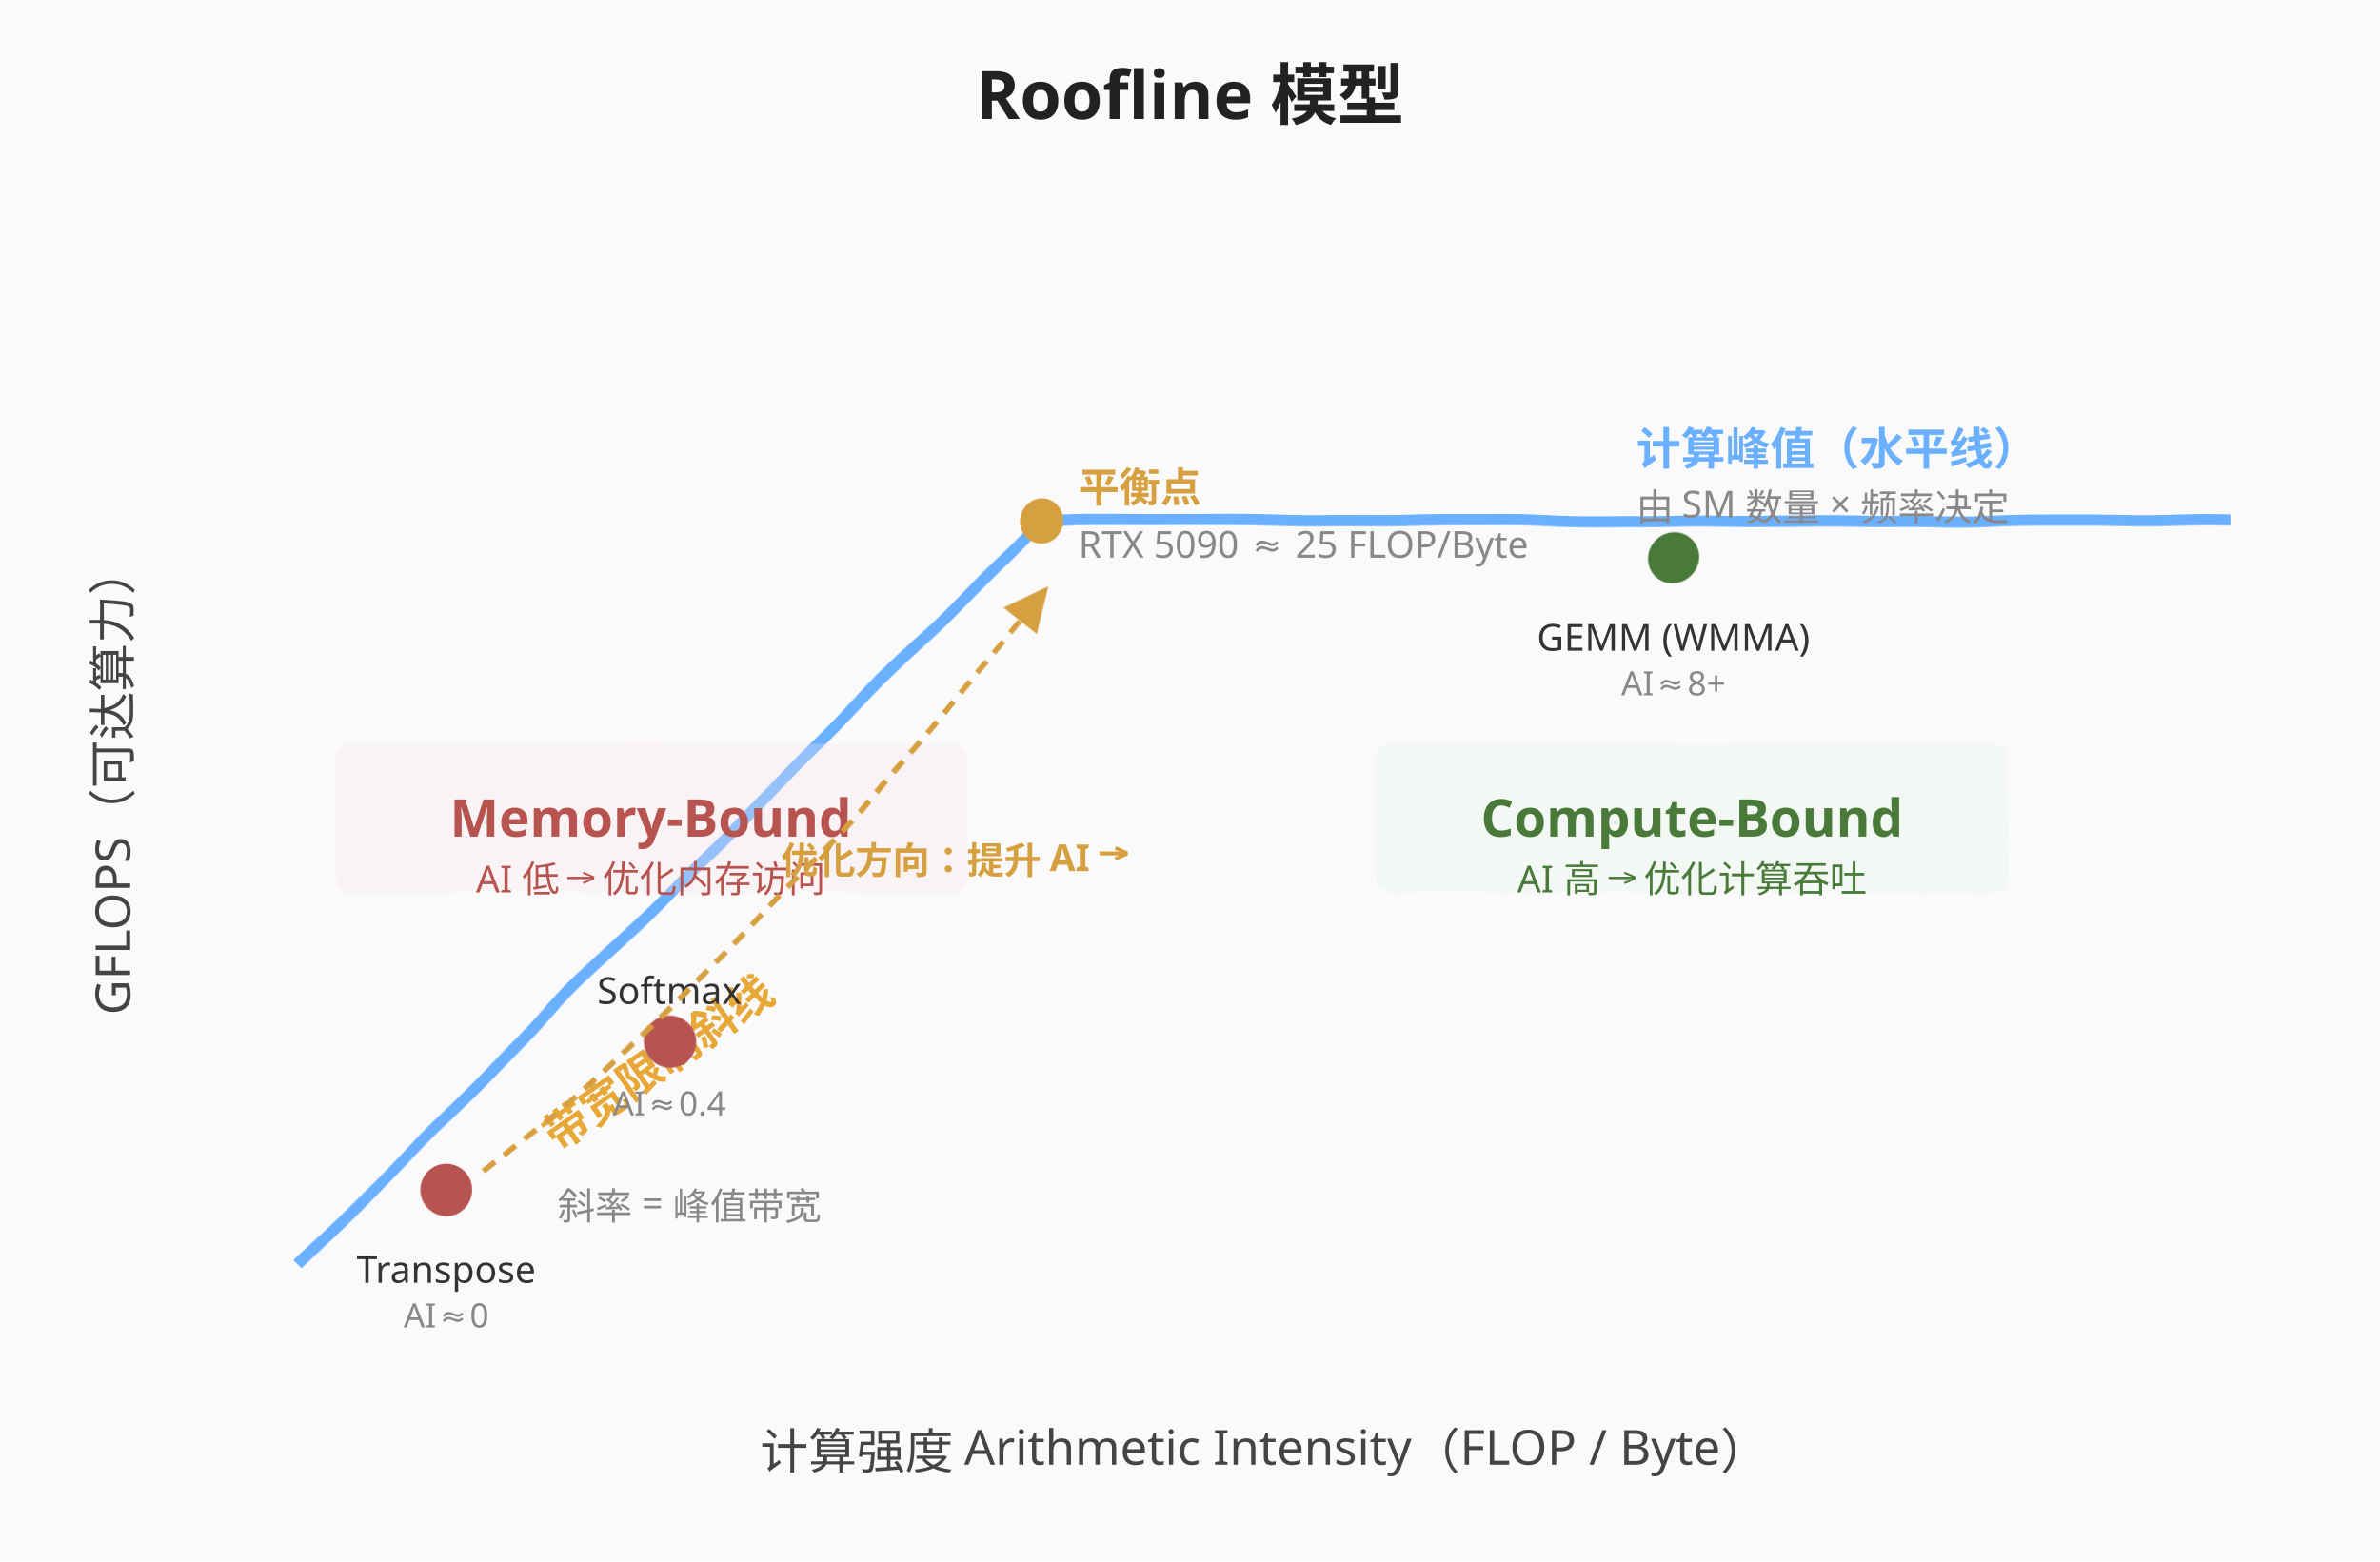
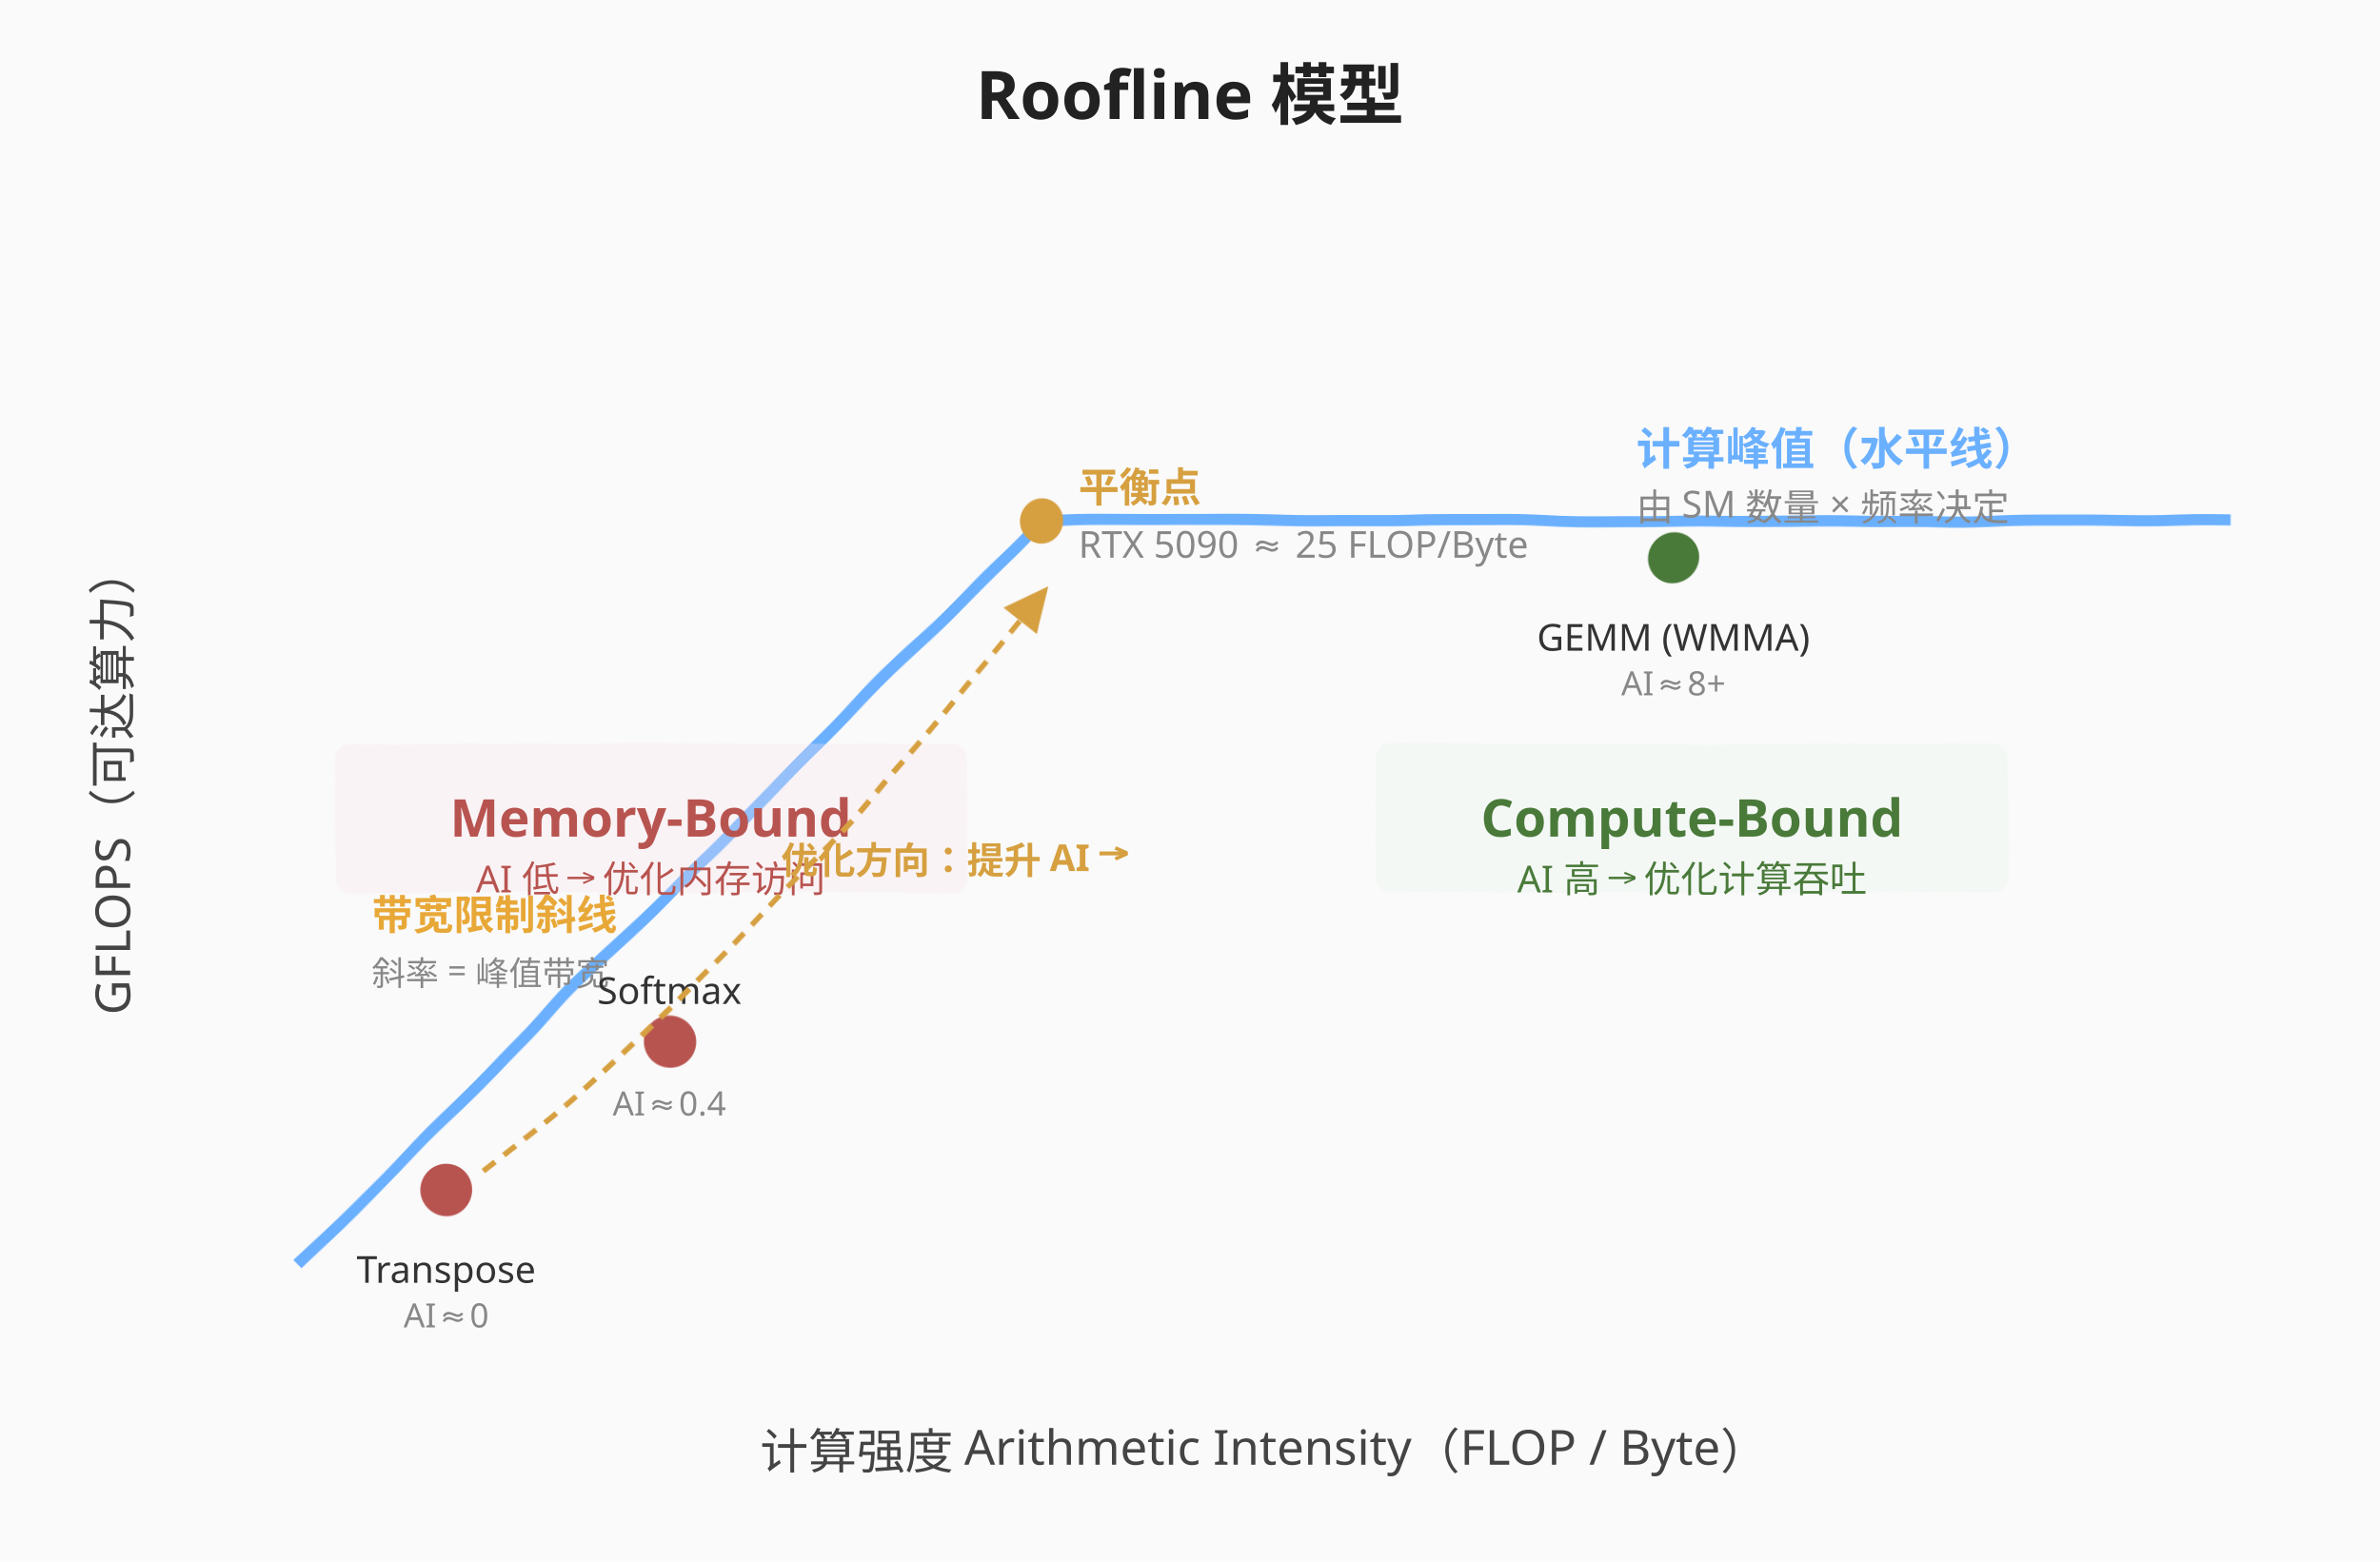
<svg xmlns="http://www.w3.org/2000/svg" width="640" height="420" viewBox="0 0 640 420" font-family="'Comic Sans MS', 'Segoe UI', 'Kaiti SC', 楷体, cursive">
  <defs>
    <filter id="rough2">
      <feTurbulence type="fractalNoise" baseFrequency="0.025" numOctaves="2" seed="7" />
      <feDisplacementMap in="SourceGraphic" scale="1.5" />
    </filter>
  </defs>
  <rect width="640" height="420" fill="#fafafa" />
  <text x="320" y="32" text-anchor="middle" font-size="18" font-weight="bold" fill="#222">Roofline 模型</text>
  <line x1="80" y1="360" x2="600" y2="360" stroke="#666" stroke-width="2" filter="url(#rough2)" />
  <line x1="80" y1="360" x2="80" y2="60" stroke="#666" stroke-width="2" filter="url(#rough2)" />
  <text x="35" y="210" text-anchor="middle" font-size="13" fill="#444" transform="rotate(-90, 35, 210)">GFLOPS（可达算力）</text>
  <text x="340" y="395" text-anchor="middle" font-size="13" fill="#444">计算强度 Arithmetic Intensity（FLOP / Byte）</text>
  <polyline points="80,340 280,140 600,140" fill="none" stroke="#6ab0ff" stroke-width="3" filter="url(#rough2)" />
-   <text x="150" y="310" font-size="12" fill="#e8a838" font-weight="bold" transform="rotate(-35, 150, 310)">带宽限制斜线</text>
-   <text x="150" y="328" font-size="10" fill="#888">斜率 = 峰值带宽</text>
+   <text x="100" y="250" font-size="11" fill="#e8a838" font-weight="bold">带宽限制斜线</text>
+   <text x="100" y="265" font-size="9" fill="#888">斜率 = 峰值带宽</text>
  <text x="440" y="125" font-size="12" fill="#6ab0ff" font-weight="bold">计算峰值（水平线）</text>
  <text x="440" y="140" font-size="10" fill="#888">由 SM 数量 × 频率决定</text>
  <circle cx="280" cy="140" r="6" fill="#d6a040" filter="url(#rough2)" />
  <text x="290" y="135" font-size="11" fill="#d6a040" font-weight="bold">平衡点</text>
  <text x="290" y="150" font-size="10" fill="#888">RTX 5090 ≈ 25 FLOP/Byte</text>
  <rect x="90" y="200" width="170" height="40" fill="#fce4ec" opacity="0.3" rx="4" filter="url(#rough2)" />
  <text x="175" y="225" text-anchor="middle" font-size="14" fill="#b85450" font-weight="bold">Memory-Bound</text>
  <text x="175" y="240" text-anchor="middle" font-size="10" fill="#b85450">AI 低 → 优化内存访问</text>
  <rect x="370" y="200" width="170" height="40" fill="#e6f4ea" opacity="0.3" rx="4" filter="url(#rough2)" />
  <text x="455" y="225" text-anchor="middle" font-size="14" fill="#4a7a3a" font-weight="bold">Compute-Bound</text>
  <text x="455" y="240" text-anchor="middle" font-size="10" fill="#4a7a3a">AI 高 → 优化计算吞吐</text>
  <circle cx="120" cy="320" r="7" fill="#b85450" filter="url(#rough2)" />
  <text x="120" y="345" text-anchor="middle" font-size="10" fill="#333">Transpose</text>
  <text x="120" y="357" text-anchor="middle" font-size="9" fill="#888">AI≈0</text>
  <circle cx="180" cy="280" r="7" fill="#b85450" filter="url(#rough2)" />
  <text x="180" y="270" text-anchor="middle" font-size="10" fill="#333">Softmax</text>
  <text x="180" y="300" text-anchor="middle" font-size="9" fill="#888">AI≈0.4</text>
  <circle cx="450" cy="150" r="7" fill="#4a7a3a" filter="url(#rough2)" />
  <text x="450" y="175" text-anchor="middle" font-size="10" fill="#333">GEMM (WMMA)</text>
  <text x="450" y="187" text-anchor="middle" font-size="9" fill="#888">AI≈8+</text>
  <path d="M 130 315 Q 200 260 280 160" stroke="#d6a040" stroke-width="1.5" stroke-dasharray="4,3" fill="none" marker-end="url(#arr)" filter="url(#rough2)" />
  <defs>
    <marker id="arr" markerWidth="8" markerHeight="8" refX="6" refY="4" orient="auto">
      <path d="M 0 0 L 8 4 L 0 8 z" fill="#d6a040" />
    </marker>
  </defs>
  <text x="210" y="235" font-size="10" fill="#d6a040" font-weight="bold">优化方向：提升 AI →</text>
</svg>
